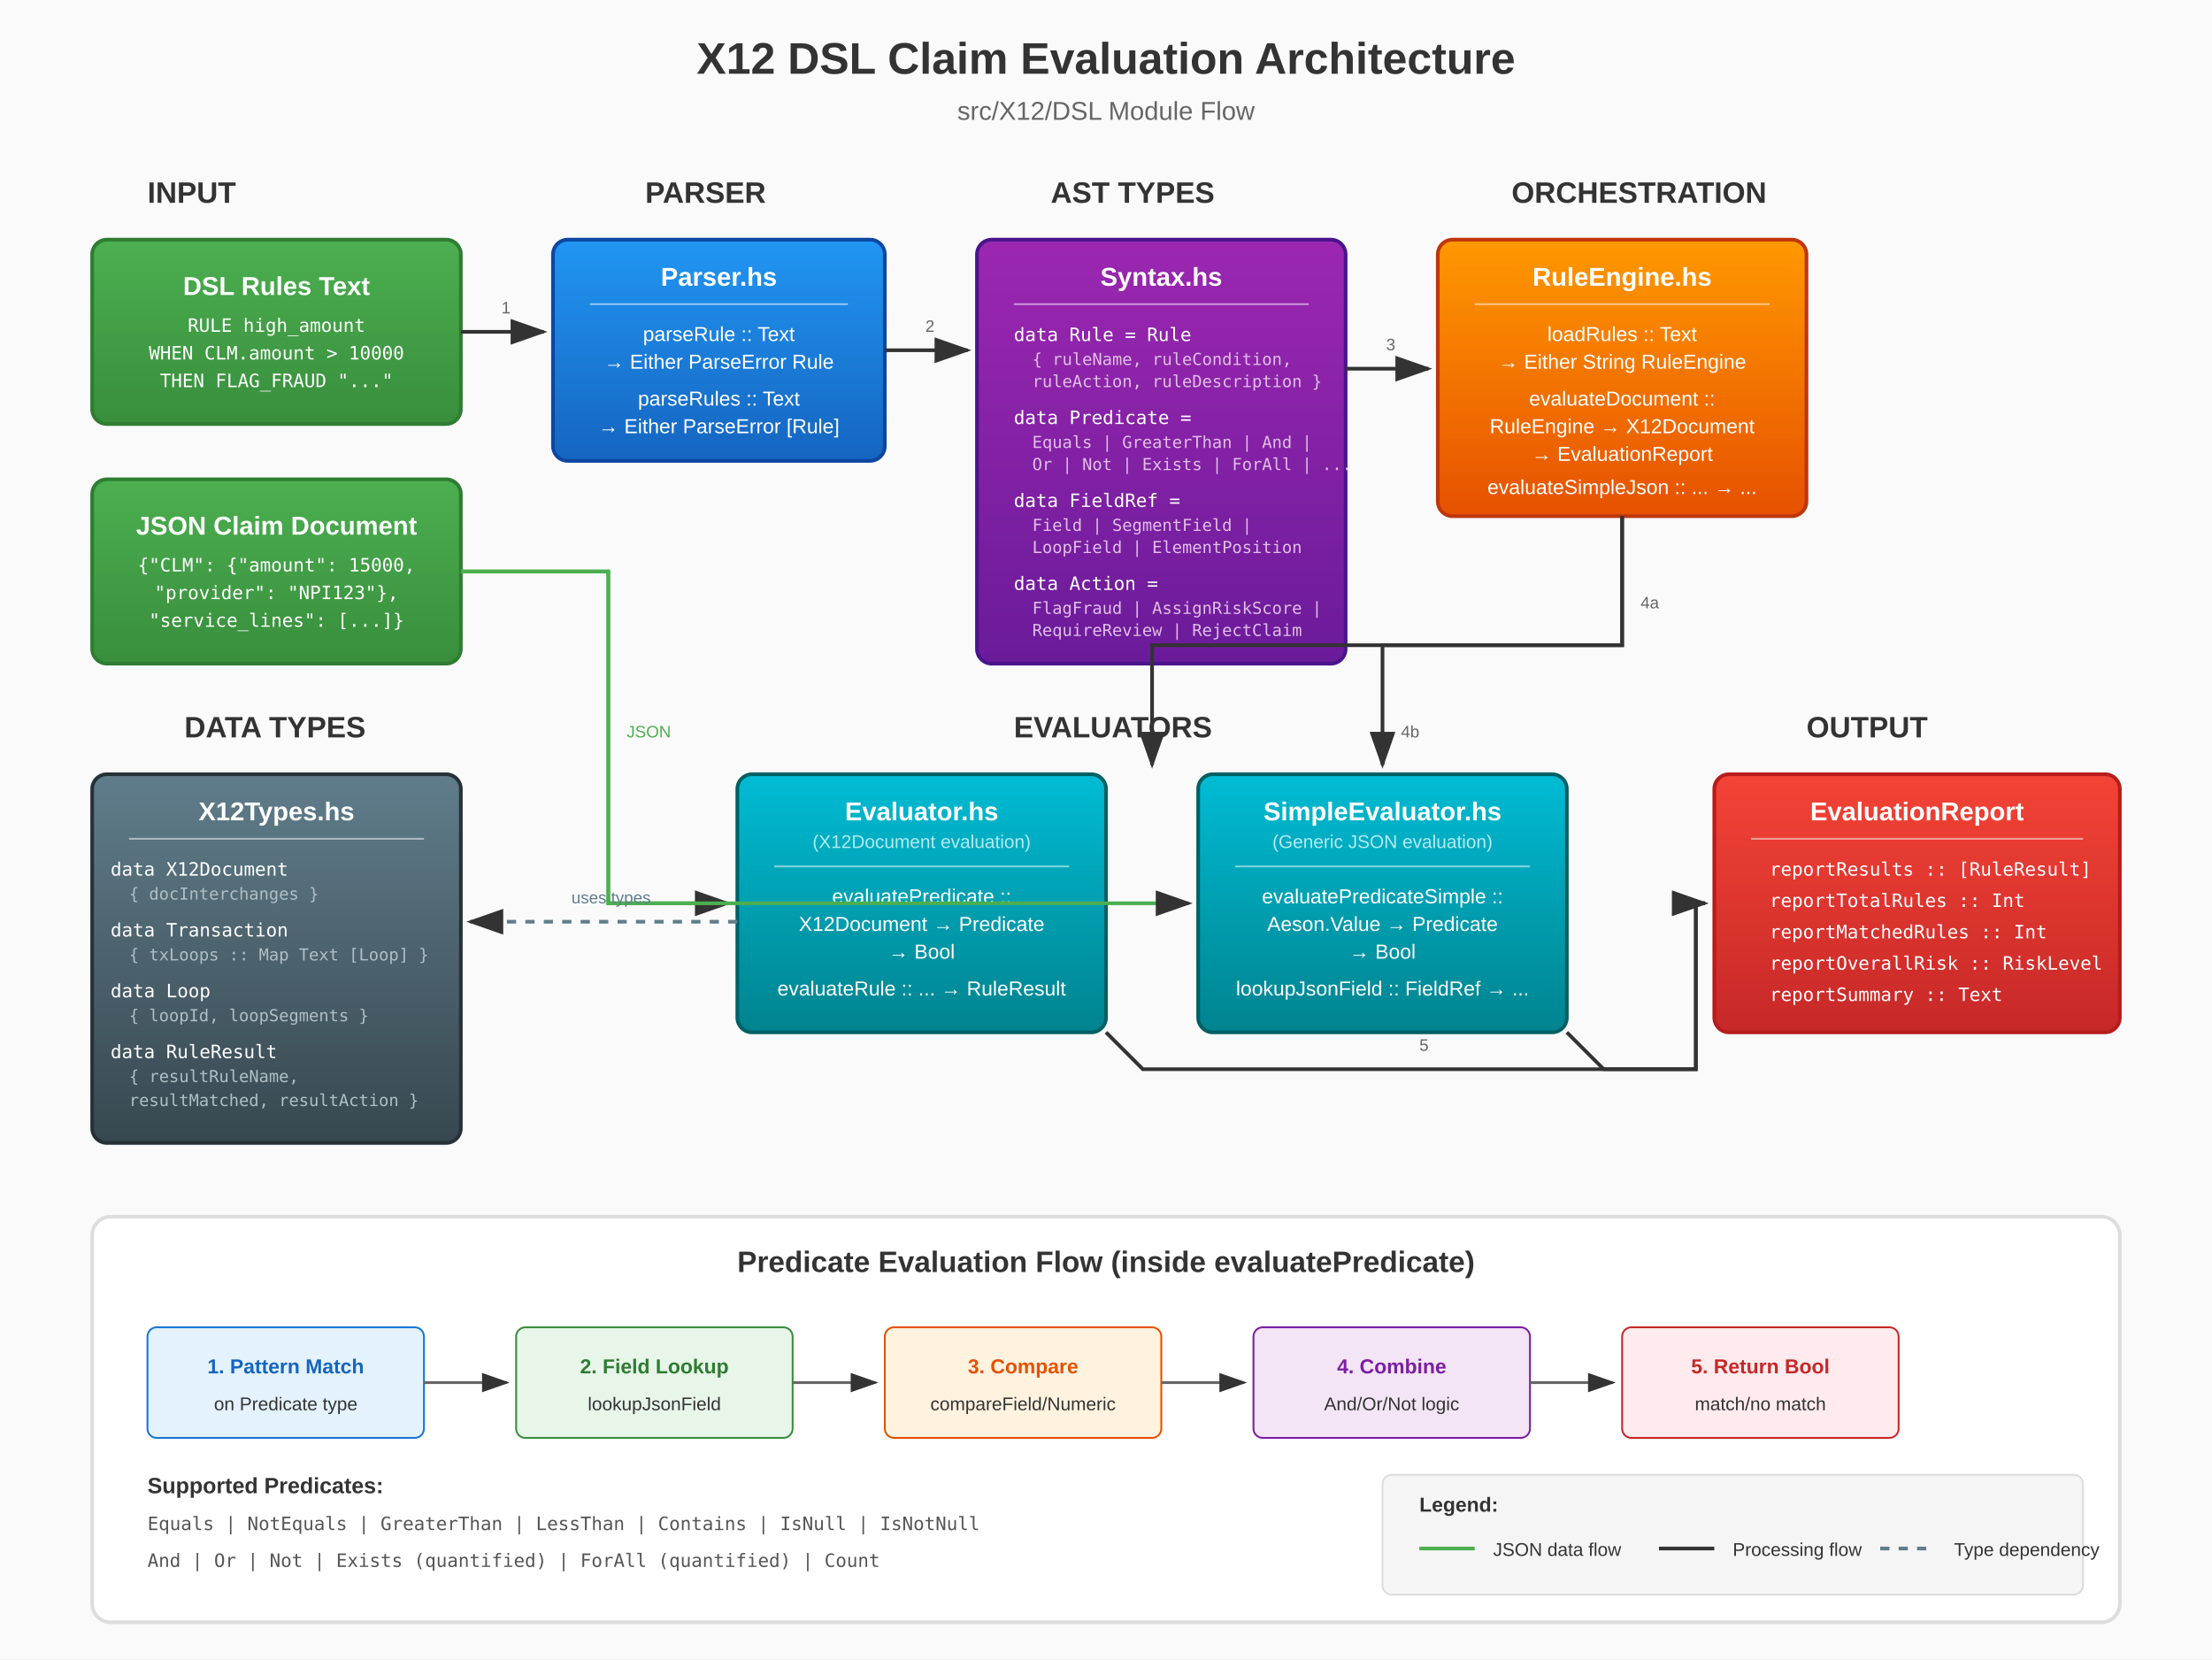
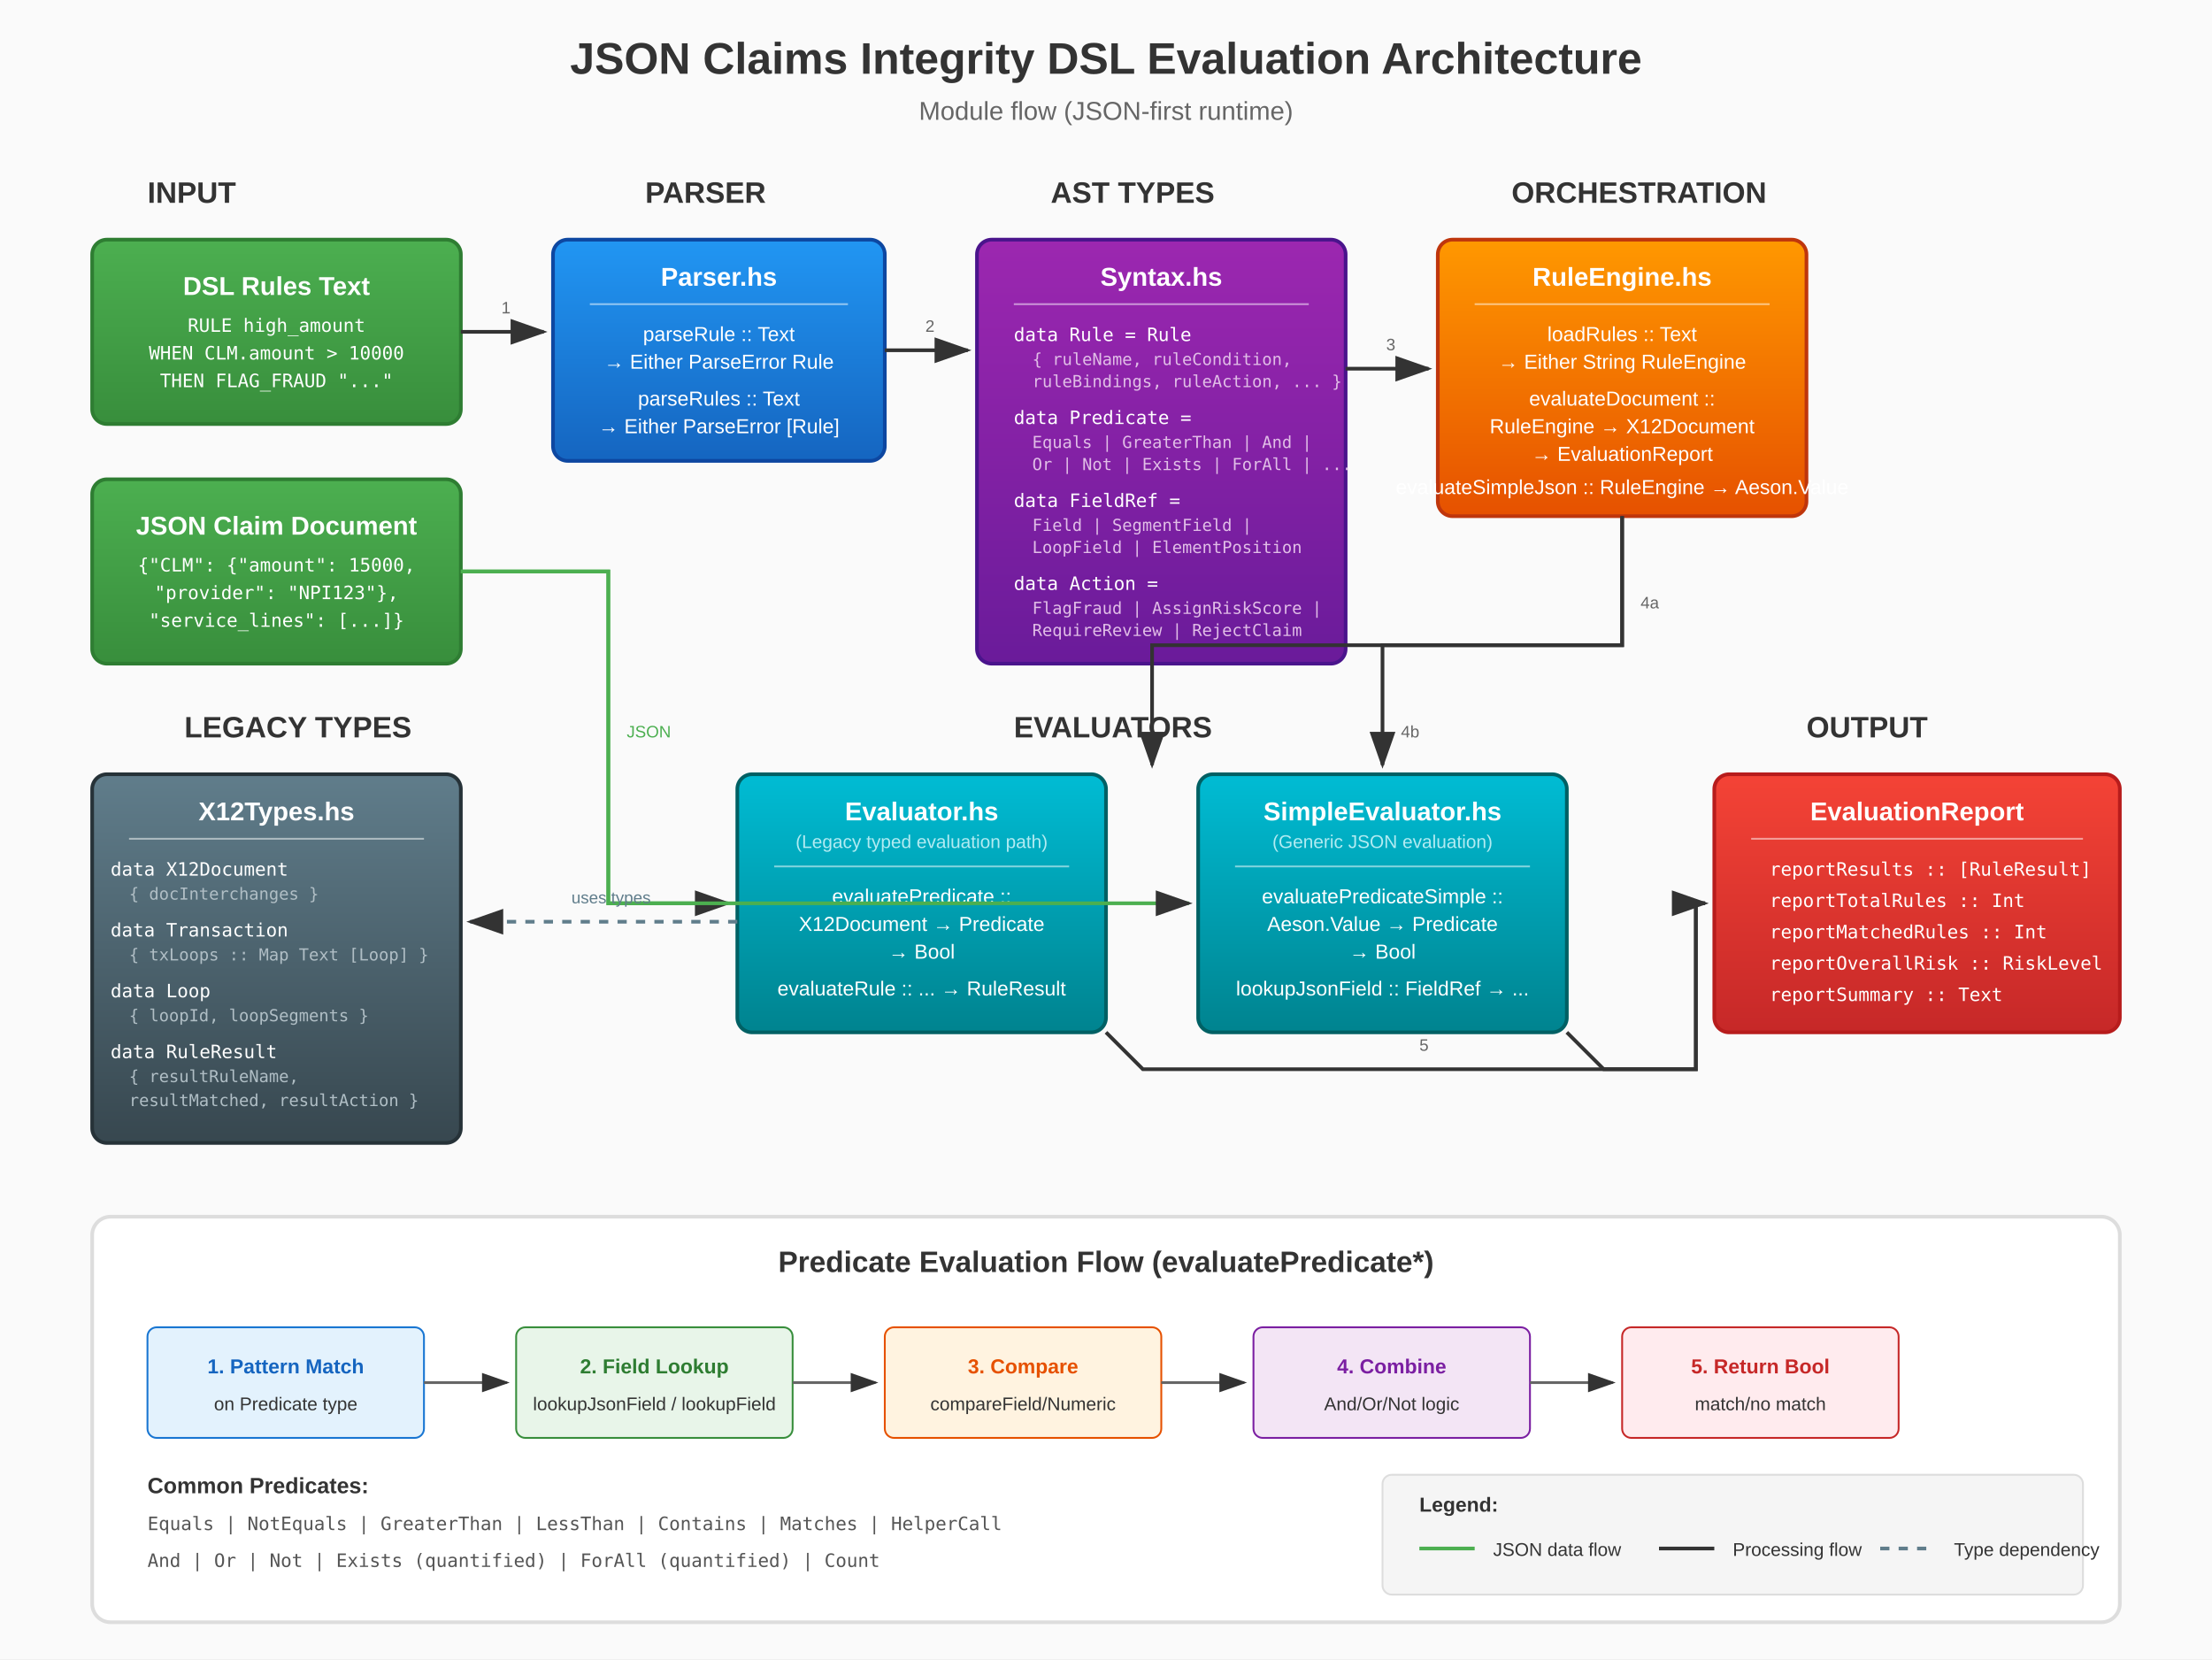
<svg xmlns="http://www.w3.org/2000/svg" viewBox="0 0 1200 900" width="1200" height="900">
  <defs>
    <linearGradient id="inputGrad" x1="0%" y1="0%" x2="0%" y2="100%">
      <stop offset="0%" style="stop-color:#4CAF50;stop-opacity:1" />
      <stop offset="100%" style="stop-color:#388E3C;stop-opacity:1" />
    </linearGradient>
    <linearGradient id="parserGrad" x1="0%" y1="0%" x2="0%" y2="100%">
      <stop offset="0%" style="stop-color:#2196F3;stop-opacity:1" />
      <stop offset="100%" style="stop-color:#1565C0;stop-opacity:1" />
    </linearGradient>
    <linearGradient id="syntaxGrad" x1="0%" y1="0%" x2="0%" y2="100%">
      <stop offset="0%" style="stop-color:#9C27B0;stop-opacity:1" />
      <stop offset="100%" style="stop-color:#6A1B9A;stop-opacity:1" />
    </linearGradient>
    <linearGradient id="engineGrad" x1="0%" y1="0%" x2="0%" y2="100%">
      <stop offset="0%" style="stop-color:#FF9800;stop-opacity:1" />
      <stop offset="100%" style="stop-color:#E65100;stop-opacity:1" />
    </linearGradient>
    <linearGradient id="evalGrad" x1="0%" y1="0%" x2="0%" y2="100%">
      <stop offset="0%" style="stop-color:#00BCD4;stop-opacity:1" />
      <stop offset="100%" style="stop-color:#00838F;stop-opacity:1" />
    </linearGradient>
    <linearGradient id="typesGrad" x1="0%" y1="0%" x2="0%" y2="100%">
      <stop offset="0%" style="stop-color:#607D8B;stop-opacity:1" />
      <stop offset="100%" style="stop-color:#37474F;stop-opacity:1" />
    </linearGradient>
    <linearGradient id="outputGrad" x1="0%" y1="0%" x2="0%" y2="100%">
      <stop offset="0%" style="stop-color:#F44336;stop-opacity:1" />
      <stop offset="100%" style="stop-color:#C62828;stop-opacity:1" />
    </linearGradient>
    <marker id="arrowhead" markerWidth="10" markerHeight="7" refX="9" refY="3.5" orient="auto">
      <polygon points="0 0, 10 3.5, 0 7" fill="#333" />
    </marker>
    <marker id="arrowheadBlue" markerWidth="10" markerHeight="7" refX="9" refY="3.5" orient="auto">
      <polygon points="0 0, 10 3.5, 0 7" fill="#1565C0" />
    </marker>
  </defs>
  <rect width="1200" height="900" fill="#fafafa" />
  <text x="600" y="40" text-anchor="middle" font-family="Arial, sans-serif" font-size="24" font-weight="bold" fill="#333">
-     X12 DSL Claim Evaluation Architecture
+     JSON Claims Integrity DSL Evaluation Architecture
  </text>
  <text x="600" y="65" text-anchor="middle" font-family="Arial, sans-serif" font-size="14" fill="#666">
-     src/X12/DSL Module Flow
+     Module flow (JSON-first runtime)
  </text>
  <text x="80" y="110" font-family="Arial, sans-serif" font-size="16" font-weight="bold" fill="#333">INPUT</text>
  <rect x="50" y="130" width="200" height="100" rx="8" fill="url(#inputGrad)" stroke="#2E7D32" stroke-width="2" />
  <text x="150" y="160" text-anchor="middle" font-family="Arial, sans-serif" font-size="14" font-weight="bold" fill="white">DSL Rules Text</text>
  <text x="150" y="180" text-anchor="middle" font-family="monospace" font-size="10" fill="white">RULE high_amount</text>
  <text x="150" y="195" text-anchor="middle" font-family="monospace" font-size="10" fill="white">WHEN CLM.amount &gt; 10000</text>
  <text x="150" y="210" text-anchor="middle" font-family="monospace" font-size="10" fill="white">THEN FLAG_FRAUD "..."</text>
  <rect x="50" y="260" width="200" height="100" rx="8" fill="url(#inputGrad)" stroke="#2E7D32" stroke-width="2" />
  <text x="150" y="290" text-anchor="middle" font-family="Arial, sans-serif" font-size="14" font-weight="bold" fill="white">JSON Claim Document</text>
  <text x="150" y="310" text-anchor="middle" font-family="monospace" font-size="10" fill="white">{"CLM": {"amount": 15000,</text>
  <text x="150" y="325" text-anchor="middle" font-family="monospace" font-size="10" fill="white">  "provider": "NPI123"},</text>
  <text x="150" y="340" text-anchor="middle" font-family="monospace" font-size="10" fill="white"> "service_lines": [...]}</text>
  <text x="350" y="110" font-family="Arial, sans-serif" font-size="16" font-weight="bold" fill="#333">PARSER</text>
  <rect x="300" y="130" width="180" height="120" rx="8" fill="url(#parserGrad)" stroke="#0D47A1" stroke-width="2" />
  <text x="390" y="155" text-anchor="middle" font-family="Arial, sans-serif" font-size="14" font-weight="bold" fill="white">Parser.hs</text>
  <line x1="320" y1="165" x2="460" y2="165" stroke="white" stroke-opacity="0.5" />
  <text x="390" y="185" text-anchor="middle" font-family="Arial, sans-serif" font-size="11" fill="white">parseRule :: Text</text>
  <text x="390" y="200" text-anchor="middle" font-family="Arial, sans-serif" font-size="11" fill="white">  → Either ParseError Rule</text>
  <text x="390" y="220" text-anchor="middle" font-family="Arial, sans-serif" font-size="11" fill="white">parseRules :: Text</text>
  <text x="390" y="235" text-anchor="middle" font-family="Arial, sans-serif" font-size="11" fill="white">  → Either ParseError [Rule]</text>
  <text x="570" y="110" font-family="Arial, sans-serif" font-size="16" font-weight="bold" fill="#333">AST TYPES</text>
  <rect x="530" y="130" width="200" height="230" rx="8" fill="url(#syntaxGrad)" stroke="#4A148C" stroke-width="2" />
  <text x="630" y="155" text-anchor="middle" font-family="Arial, sans-serif" font-size="14" font-weight="bold" fill="white">Syntax.hs</text>
  <line x1="550" y1="165" x2="710" y2="165" stroke="white" stroke-opacity="0.5" />
  <text x="550" y="185" font-family="monospace" font-size="10" fill="white">data Rule = Rule</text>
  <text x="560" y="198" font-family="monospace" font-size="9" fill="#E1BEE7">{ ruleName, ruleCondition,</text>
-   <text x="560" y="210" font-family="monospace" font-size="9" fill="#E1BEE7">  ruleAction, ruleDescription }</text>
+   <text x="560" y="210" font-family="monospace" font-size="9" fill="#E1BEE7">  ruleBindings, ruleAction, ... }</text>
  <text x="550" y="230" font-family="monospace" font-size="10" fill="white">data Predicate =</text>
  <text x="560" y="243" font-family="monospace" font-size="9" fill="#E1BEE7">Equals | GreaterThan | And |</text>
  <text x="560" y="255" font-family="monospace" font-size="9" fill="#E1BEE7">Or | Not | Exists | ForAll | ...</text>
  <text x="550" y="275" font-family="monospace" font-size="10" fill="white">data FieldRef =</text>
  <text x="560" y="288" font-family="monospace" font-size="9" fill="#E1BEE7">Field | SegmentField |</text>
  <text x="560" y="300" font-family="monospace" font-size="9" fill="#E1BEE7">LoopField | ElementPosition</text>
  <text x="550" y="320" font-family="monospace" font-size="10" fill="white">data Action =</text>
  <text x="560" y="333" font-family="monospace" font-size="9" fill="#E1BEE7">FlagFraud | AssignRiskScore |</text>
  <text x="560" y="345" font-family="monospace" font-size="9" fill="#E1BEE7">RequireReview | RejectClaim</text>
  <text x="820" y="110" font-family="Arial, sans-serif" font-size="16" font-weight="bold" fill="#333">ORCHESTRATION</text>
  <rect x="780" y="130" width="200" height="150" rx="8" fill="url(#engineGrad)" stroke="#BF360C" stroke-width="2" />
  <text x="880" y="155" text-anchor="middle" font-family="Arial, sans-serif" font-size="14" font-weight="bold" fill="white">RuleEngine.hs</text>
  <line x1="800" y1="165" x2="960" y2="165" stroke="white" stroke-opacity="0.5" />
  <text x="880" y="185" text-anchor="middle" font-family="Arial, sans-serif" font-size="11" fill="white">loadRules :: Text</text>
  <text x="880" y="200" text-anchor="middle" font-family="Arial, sans-serif" font-size="11" fill="white">  → Either String RuleEngine</text>
  <text x="880" y="220" text-anchor="middle" font-family="Arial, sans-serif" font-size="11" fill="white">evaluateDocument ::</text>
  <text x="880" y="235" text-anchor="middle" font-family="Arial, sans-serif" font-size="11" fill="white">  RuleEngine → X12Document</text>
  <text x="880" y="250" text-anchor="middle" font-family="Arial, sans-serif" font-size="11" fill="white">  → EvaluationReport</text>
-   <text x="880" y="268" text-anchor="middle" font-family="Arial, sans-serif" font-size="11" fill="white">evaluateSimpleJson :: ... → ...</text>
+   <text x="880" y="268" text-anchor="middle" font-family="Arial, sans-serif" font-size="11" fill="white">evaluateSimpleJson :: RuleEngine → Aeson.Value</text>
  <text x="550" y="400" font-family="Arial, sans-serif" font-size="16" font-weight="bold" fill="#333">EVALUATORS</text>
  <rect x="400" y="420" width="200" height="140" rx="8" fill="url(#evalGrad)" stroke="#006064" stroke-width="2" />
  <text x="500" y="445" text-anchor="middle" font-family="Arial, sans-serif" font-size="14" font-weight="bold" fill="white">Evaluator.hs</text>
-   <text x="500" y="460" text-anchor="middle" font-family="Arial, sans-serif" font-size="10" fill="#B2EBF2">(X12Document evaluation)</text>
+   <text x="500" y="460" text-anchor="middle" font-family="Arial, sans-serif" font-size="10" fill="#B2EBF2">(Legacy typed evaluation path)</text>
  <line x1="420" y1="470" x2="580" y2="470" stroke="white" stroke-opacity="0.5" />
  <text x="500" y="490" text-anchor="middle" font-family="Arial, sans-serif" font-size="11" fill="white">evaluatePredicate ::</text>
  <text x="500" y="505" text-anchor="middle" font-family="Arial, sans-serif" font-size="11" fill="white">  X12Document → Predicate</text>
  <text x="500" y="520" text-anchor="middle" font-family="Arial, sans-serif" font-size="11" fill="white">  → Bool</text>
  <text x="500" y="540" text-anchor="middle" font-family="Arial, sans-serif" font-size="11" fill="white">evaluateRule :: ... → RuleResult</text>
  <rect x="650" y="420" width="200" height="140" rx="8" fill="url(#evalGrad)" stroke="#006064" stroke-width="2" />
  <text x="750" y="445" text-anchor="middle" font-family="Arial, sans-serif" font-size="14" font-weight="bold" fill="white">SimpleEvaluator.hs</text>
  <text x="750" y="460" text-anchor="middle" font-family="Arial, sans-serif" font-size="10" fill="#B2EBF2">(Generic JSON evaluation)</text>
  <line x1="670" y1="470" x2="830" y2="470" stroke="white" stroke-opacity="0.5" />
  <text x="750" y="490" text-anchor="middle" font-family="Arial, sans-serif" font-size="11" fill="white">evaluatePredicateSimple ::</text>
  <text x="750" y="505" text-anchor="middle" font-family="Arial, sans-serif" font-size="11" fill="white">  Aeson.Value → Predicate</text>
  <text x="750" y="520" text-anchor="middle" font-family="Arial, sans-serif" font-size="11" fill="white">  → Bool</text>
  <text x="750" y="540" text-anchor="middle" font-family="Arial, sans-serif" font-size="11" fill="white">lookupJsonField :: FieldRef → ...</text>
-   <text x="100" y="400" font-family="Arial, sans-serif" font-size="16" font-weight="bold" fill="#333">DATA TYPES</text>
+   <text x="100" y="400" font-family="Arial, sans-serif" font-size="16" font-weight="bold" fill="#333">LEGACY TYPES</text>
  <rect x="50" y="420" width="200" height="200" rx="8" fill="url(#typesGrad)" stroke="#263238" stroke-width="2" />
  <text x="150" y="445" text-anchor="middle" font-family="Arial, sans-serif" font-size="14" font-weight="bold" fill="white">X12Types.hs</text>
  <line x1="70" y1="455" x2="230" y2="455" stroke="white" stroke-opacity="0.5" />
  <text x="60" y="475" font-family="monospace" font-size="10" fill="white">data X12Document</text>
  <text x="70" y="488" font-family="monospace" font-size="9" fill="#B0BEC5">{ docInterchanges }</text>
  <text x="60" y="508" font-family="monospace" font-size="10" fill="white">data Transaction</text>
  <text x="70" y="521" font-family="monospace" font-size="9" fill="#B0BEC5">{ txLoops :: Map Text [Loop] }</text>
  <text x="60" y="541" font-family="monospace" font-size="10" fill="white">data Loop</text>
  <text x="70" y="554" font-family="monospace" font-size="9" fill="#B0BEC5">{ loopId, loopSegments }</text>
  <text x="60" y="574" font-family="monospace" font-size="10" fill="white">data RuleResult</text>
  <text x="70" y="587" font-family="monospace" font-size="9" fill="#B0BEC5">{ resultRuleName,</text>
  <text x="70" y="600" font-family="monospace" font-size="9" fill="#B0BEC5">  resultMatched, resultAction }</text>
  <text x="980" y="400" font-family="Arial, sans-serif" font-size="16" font-weight="bold" fill="#333">OUTPUT</text>
  <rect x="930" y="420" width="220" height="140" rx="8" fill="url(#outputGrad)" stroke="#B71C1C" stroke-width="2" />
  <text x="1040" y="445" text-anchor="middle" font-family="Arial, sans-serif" font-size="14" font-weight="bold" fill="white">EvaluationReport</text>
  <line x1="950" y1="455" x2="1130" y2="455" stroke="white" stroke-opacity="0.5" />
  <text x="960" y="475" font-family="monospace" font-size="10" fill="white">reportResults :: [RuleResult]</text>
  <text x="960" y="492" font-family="monospace" font-size="10" fill="white">reportTotalRules :: Int</text>
  <text x="960" y="509" font-family="monospace" font-size="10" fill="white">reportMatchedRules :: Int</text>
  <text x="960" y="526" font-family="monospace" font-size="10" fill="white">reportOverallRisk :: RiskLevel</text>
  <text x="960" y="543" font-family="monospace" font-size="10" fill="white">reportSummary :: Text</text>
  <path d="M 250 180 L 295 180" stroke="#333" stroke-width="2" fill="none" marker-end="url(#arrowhead)" />
  <text x="272" y="170" font-family="Arial, sans-serif" font-size="9" fill="#666">1</text>
  <path d="M 480 190 L 525 190" stroke="#333" stroke-width="2" fill="none" marker-end="url(#arrowhead)" />
  <text x="502" y="180" font-family="Arial, sans-serif" font-size="9" fill="#666">2</text>
  <path d="M 730 200 L 775 200" stroke="#333" stroke-width="2" fill="none" marker-end="url(#arrowhead)" />
  <text x="752" y="190" font-family="Arial, sans-serif" font-size="9" fill="#666">3</text>
  <path d="M 880 280 L 880 350 L 625 350 L 625 415" stroke="#333" stroke-width="2" fill="none" marker-end="url(#arrowhead)" />
  <text x="890" y="330" font-family="Arial, sans-serif" font-size="9" fill="#666">4a</text>
  <path d="M 880 280 L 880 350 L 750 350 L 750 415" stroke="#333" stroke-width="2" fill="none" marker-end="url(#arrowhead)" />
  <text x="760" y="400" font-family="Arial, sans-serif" font-size="9" fill="#666">4b</text>
  <path d="M 250 310 L 330 310 L 330 490 L 395 490" stroke="#4CAF50" stroke-width="2" fill="none" marker-end="url(#arrowhead)" />
  <text x="340" y="400" font-family="Arial, sans-serif" font-size="9" fill="#4CAF50">JSON</text>
  <path d="M 250 310 L 330 310 L 330 490 L 645 490" stroke="#4CAF50" stroke-width="2" fill="none" marker-end="url(#arrowhead)" />
  <path d="M 400 500 L 255 500" stroke="#607D8B" stroke-width="2" stroke-dasharray="5,5" fill="none" marker-end="url(#arrowhead)" />
  <text x="310" y="490" font-family="Arial, sans-serif" font-size="9" fill="#607D8B">uses types</text>
  <path d="M 600 560 L 620 580 L 920 580 L 920 490 L 925 490" stroke="#333" stroke-width="2" fill="none" marker-end="url(#arrowhead)" />
  <text x="770" y="570" font-family="Arial, sans-serif" font-size="9" fill="#666">5</text>
  <path d="M 850 560 L 870 580 L 920 580 L 920 490 L 925 490" stroke="#333" stroke-width="2" fill="none" />
  <rect x="50" y="660" width="1100" height="220" rx="10" fill="white" stroke="#ddd" stroke-width="2" />
-   <text x="600" y="690" text-anchor="middle" font-family="Arial, sans-serif" font-size="16" font-weight="bold" fill="#333">Predicate Evaluation Flow (inside evaluatePredicate)</text>
+   <text x="600" y="690" text-anchor="middle" font-family="Arial, sans-serif" font-size="16" font-weight="bold" fill="#333">Predicate Evaluation Flow (evaluatePredicate*)</text>
  <rect x="80" y="720" width="150" height="60" rx="5" fill="#E3F2FD" stroke="#1976D2" stroke-width="1" />
  <text x="155" y="745" text-anchor="middle" font-family="Arial, sans-serif" font-size="11" font-weight="bold" fill="#1565C0">1. Pattern Match</text>
  <text x="155" y="765" text-anchor="middle" font-family="Arial, sans-serif" font-size="10" fill="#333">on Predicate type</text>
  <rect x="280" y="720" width="150" height="60" rx="5" fill="#E8F5E9" stroke="#388E3C" stroke-width="1" />
  <text x="355" y="745" text-anchor="middle" font-family="Arial, sans-serif" font-size="11" font-weight="bold" fill="#2E7D32">2. Field Lookup</text>
-   <text x="355" y="765" text-anchor="middle" font-family="Arial, sans-serif" font-size="10" fill="#333">lookupJsonField</text>
+   <text x="355" y="765" text-anchor="middle" font-family="Arial, sans-serif" font-size="10" fill="#333">lookupJsonField / lookupField</text>
  <rect x="480" y="720" width="150" height="60" rx="5" fill="#FFF3E0" stroke="#E65100" stroke-width="1" />
  <text x="555" y="745" text-anchor="middle" font-family="Arial, sans-serif" font-size="11" font-weight="bold" fill="#E65100">3. Compare</text>
  <text x="555" y="765" text-anchor="middle" font-family="Arial, sans-serif" font-size="10" fill="#333">compareField/Numeric</text>
  <rect x="680" y="720" width="150" height="60" rx="5" fill="#F3E5F5" stroke="#7B1FA2" stroke-width="1" />
  <text x="755" y="745" text-anchor="middle" font-family="Arial, sans-serif" font-size="11" font-weight="bold" fill="#7B1FA2">4. Combine</text>
  <text x="755" y="765" text-anchor="middle" font-family="Arial, sans-serif" font-size="10" fill="#333">And/Or/Not logic</text>
  <rect x="880" y="720" width="150" height="60" rx="5" fill="#FFEBEE" stroke="#C62828" stroke-width="1" />
  <text x="955" y="745" text-anchor="middle" font-family="Arial, sans-serif" font-size="11" font-weight="bold" fill="#C62828">5. Return Bool</text>
  <text x="955" y="765" text-anchor="middle" font-family="Arial, sans-serif" font-size="10" fill="#333">match/no match</text>
  <path d="M 230 750 L 275 750" stroke="#666" stroke-width="1.5" fill="none" marker-end="url(#arrowhead)" />
  <path d="M 430 750 L 475 750" stroke="#666" stroke-width="1.5" fill="none" marker-end="url(#arrowhead)" />
  <path d="M 630 750 L 675 750" stroke="#666" stroke-width="1.5" fill="none" marker-end="url(#arrowhead)" />
  <path d="M 830 750 L 875 750" stroke="#666" stroke-width="1.5" fill="none" marker-end="url(#arrowhead)" />
-   <text x="80" y="810" font-family="Arial, sans-serif" font-size="12" font-weight="bold" fill="#333">Supported Predicates:</text>
-   <text x="80" y="830" font-family="monospace" font-size="10" fill="#555">Equals | NotEquals | GreaterThan | LessThan | Contains | IsNull | IsNotNull</text>
+   <text x="80" y="810" font-family="Arial, sans-serif" font-size="12" font-weight="bold" fill="#333">Common Predicates:</text>
+   <text x="80" y="830" font-family="monospace" font-size="10" fill="#555">Equals | NotEquals | GreaterThan | LessThan | Contains | Matches | HelperCall</text>
  <text x="80" y="850" font-family="monospace" font-size="10" fill="#555">And | Or | Not | Exists (quantified) | ForAll (quantified) | Count</text>
  <rect x="750" y="800" width="380" height="65" rx="5" fill="#f5f5f5" stroke="#ddd" />
  <text x="770" y="820" font-family="Arial, sans-serif" font-size="11" font-weight="bold" fill="#333">Legend:</text>
  <line x1="770" y1="840" x2="800" y2="840" stroke="#4CAF50" stroke-width="2" />
  <text x="810" y="844" font-family="Arial, sans-serif" font-size="10" fill="#333">JSON data flow</text>
  <line x1="900" y1="840" x2="930" y2="840" stroke="#333" stroke-width="2" />
  <text x="940" y="844" font-family="Arial, sans-serif" font-size="10" fill="#333">Processing flow</text>
  <line x1="1020" y1="840" x2="1050" y2="840" stroke="#607D8B" stroke-width="2" stroke-dasharray="5,5" />
  <text x="1060" y="844" font-family="Arial, sans-serif" font-size="10" fill="#333">Type dependency</text>
</svg>
